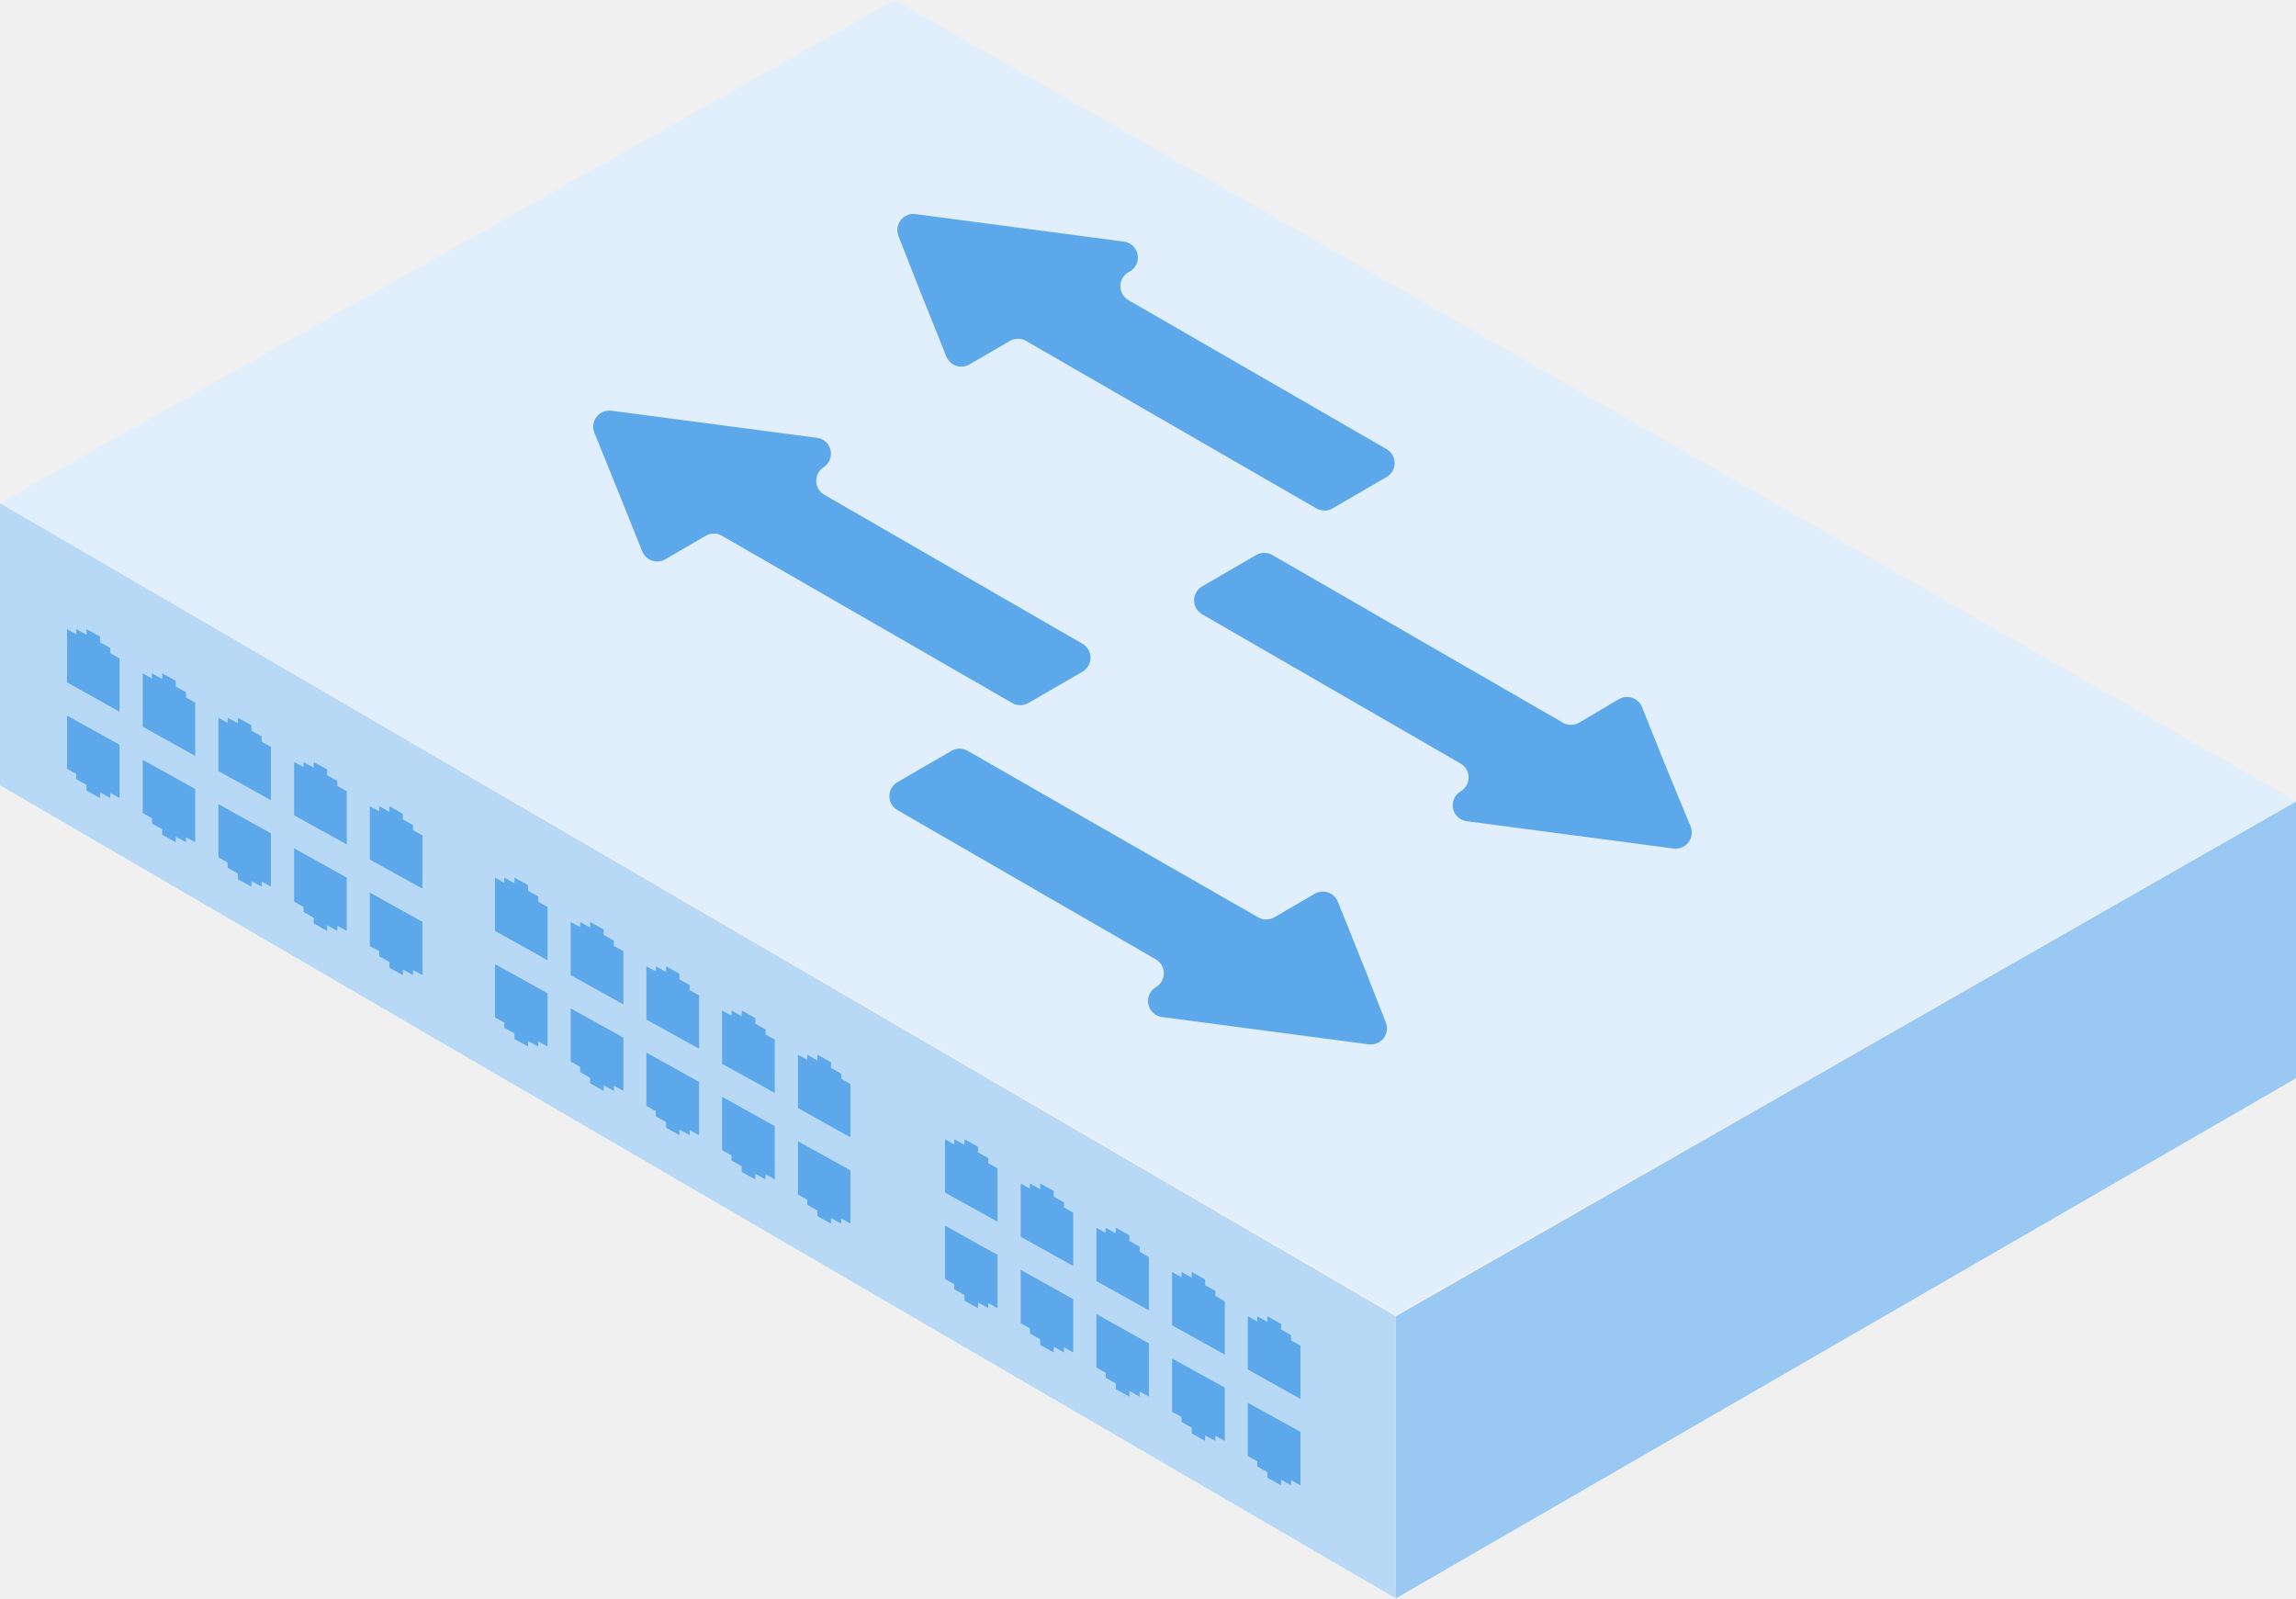
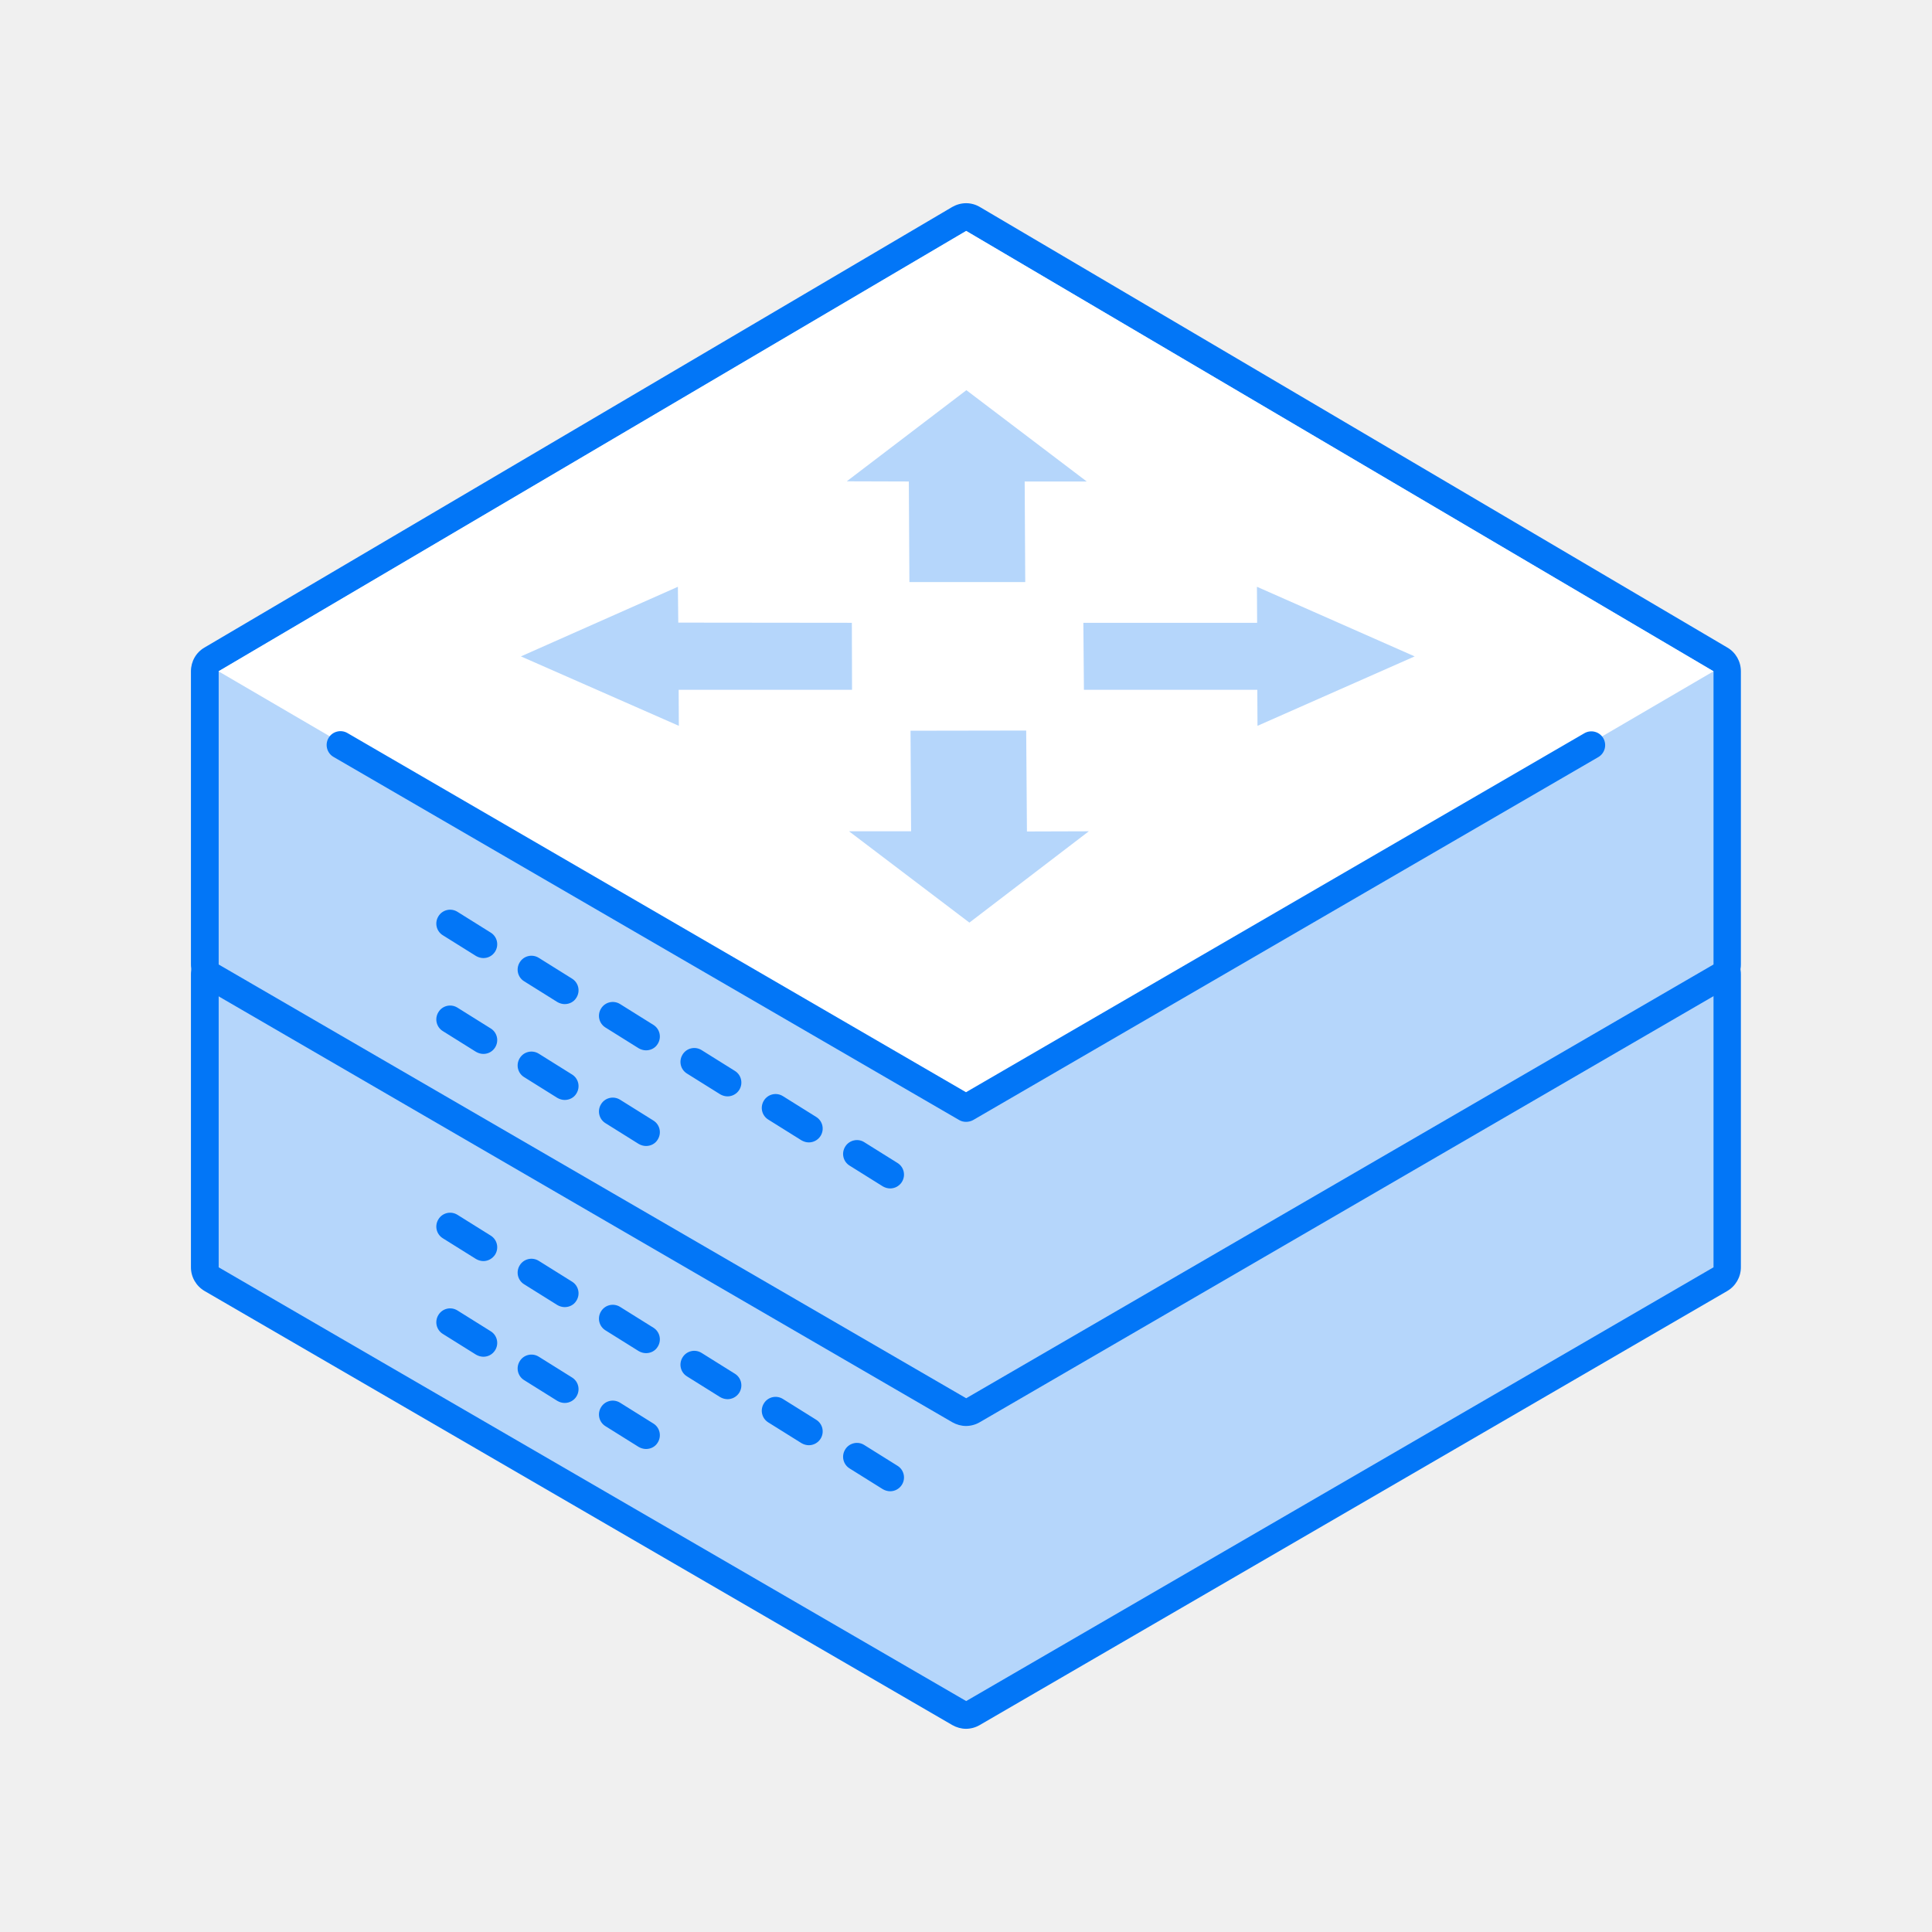
- <svg xmlns="http://www.w3.org/2000/svg" t="1673595706688" class="icon" viewBox="0 0 1471 1024" version="1.1" p-id="8495" width="287.305" height="200">
-   <path d="M0 322.314l894.268 520.943V1024L0 503.057V322.314z" fill="#B8D9F6" p-id="8496" />
-   <path d="M70.66 418.417v-3.275l-6.55-3.653v-3.653L55.419 403.05v3.653L48.87 403.05v3.401L42.95 403.05v34.133l33.63 18.767v-34.133l-5.92-3.401zM42.95 492.603l5.92 3.275v3.275l6.55 3.653v3.653l8.691 4.786v-3.653l6.55 3.653v-3.275l5.92 3.275v-34.133L42.95 458.47v34.133zM119.152 446.882v-3.401l-6.55-3.653v-3.653l-8.691-4.786v3.653l-6.55-3.653v3.401l-5.92-3.401v34.133l33.63 18.767v-34.133l-5.92-3.275zM91.442 520.943l5.92 3.275v3.401l6.55 3.527v3.653l8.691 4.786v-3.527l6.55 3.527v-3.275l5.92 3.275v-34.133l-33.63-18.641v34.133zM167.644 475.222v-3.401l-6.55-3.653v-3.527l-8.691-4.786v3.527l-6.55-3.527v3.275l-5.92-3.275v34.133l33.63 18.641v-34.133l-5.92-3.275zM139.934 549.282l5.92 3.275v3.401l6.55 3.653v3.653l8.691 4.786v-3.653l6.55 3.653v-3.401l5.92 3.401v-34.133l-33.63-18.767v34.133zM216.136 503.561v-3.275l-6.55-3.653v-3.653l-8.565-4.786v3.653l-6.55-3.653v3.275l-6.046-3.275v34.133l33.755 18.641v-34.133l-6.046-3.275zM188.426 577.622l6.046 3.401v3.275l6.55 3.653v3.653l8.565 4.786v-3.653l6.55 3.653v-3.275l6.046 3.275v-34.133l-33.755-18.767v34.133zM264.628 531.901v-3.275l-6.55-3.653v-3.653l-8.565-4.786v3.653l-6.55-3.653v3.275l-6.046-3.275v34.133l33.755 18.641v-34.133l-6.046-3.275zM236.918 606.087l6.046 3.275v3.275l6.55 3.653v3.653l8.565 4.786v-3.653l6.55 3.653v-3.275l6.046 3.275v-34.133l-33.755-18.767v34.259zM344.86 577.748v-3.401l-6.55-3.653v-3.653l-8.691-4.786v3.653l-6.55-3.653v3.401l-5.92-3.401v34.133l33.63 18.767v-34.133l-5.92-3.275zM317.15 651.808l5.92 3.275v3.401l6.55 3.527v3.653l8.691 4.786v-3.527l6.55 3.527v-3.275l5.92 3.275v-34.133l-33.63-18.641v34.133zM393.352 606.087v-3.401l-6.55-3.653v-3.527l-8.691-4.786v3.527l-6.424-3.527v3.275l-6.046-3.275v34.007l33.755 18.767v-34.133l-6.046-3.275zM365.642 680.148l6.046 3.275v3.401l6.424 3.653v3.527l8.691 4.912v-3.653l6.55 3.653v-3.401l6.046 3.401v-34.133l-33.755-18.767V680.148zM441.844 634.427v-3.401l-6.55-3.527v-3.653l-8.565-4.786v3.653l-6.55-3.653v3.275l-6.046-3.275v34.133l33.755 18.641v-34.133l-6.046-3.275zM414.134 708.487l6.046 3.401v3.275l6.55 3.653v3.653l8.565 4.786v-3.653l6.55 3.653v-3.275l6.046 3.275v-34.133l-33.755-18.767v34.133zM490.462 662.766v-3.275l-6.55-3.653v-3.653l-8.691-4.786v3.653l-6.55-3.653v3.275l-6.046-3.275v34.133l33.755 18.641v-34.133l-5.92-3.275zM462.626 736.827l6.046 3.401v3.275l6.55 3.653v3.653l8.691 4.786v-3.653l6.55 3.653v-3.275l5.92 3.275v-34.133l-33.755-18.767v34.133zM538.954 691.106v-3.275l-6.55-3.653v-3.653l-8.691-4.786v3.653l-6.55-3.653v3.275l-5.92-3.275v34.133l33.63 18.767v-34.133l-5.92-3.401zM511.244 765.292l5.92 3.275v3.275l6.55 3.653v3.653l8.691 4.786v-3.653l6.55 3.653v-3.275l5.92 3.275v-34.133l-33.63-18.641v34.133zM633.167 745.265v-3.275l-6.55-3.653v-3.653l-8.691-4.786v3.527l-6.55-3.527v3.275l-5.92-3.275v34.133l33.63 18.641v-34.133l-5.92-3.275zM605.457 819.326l5.92 3.401v3.275l6.55 3.653v3.653l8.691 4.786v-3.653l6.55 3.653v-3.275l5.92 3.275v-34.133l-33.63-18.767v34.133zM681.659 773.605v-3.275l-6.55-3.653v-3.653l-8.691-4.786v3.653l-6.55-3.653v3.275l-5.92-3.275v34.133l33.63 18.641v-34.133l-5.92-3.275zM653.949 847.665l5.92 3.401v3.275l6.55 3.653v3.653l8.691 4.786v-3.653l6.55 3.653v-3.275l5.92 3.275v-34.133l-33.63-18.767v34.133zM730.151 801.944v-3.275l-6.55-3.653v-3.653l-8.691-4.786v3.653l-6.55-3.653v3.275l-5.92-3.275v34.133l33.63 18.767v-34.133l-5.92-3.401zM702.441 876.131l5.92 3.275v3.275l6.55 3.653v3.653l8.691 4.786v-3.653l6.55 3.653v-3.275l5.92 3.275v-34.133l-33.63-18.767v34.259zM778.643 830.284v-3.275l-6.55-3.653v-3.653l-8.565-4.786v3.653l-6.55-3.653v3.401l-6.046-3.401v34.133l33.755 18.767v-34.133l-6.046-3.401zM750.933 904.47l6.046 3.275v3.275l6.55 3.653v3.653l8.565 4.786v-3.527l6.55 3.527v-3.275l6.046 3.275v-34.133l-33.755-18.641v34.133zM827.135 858.749v-3.401l-6.424-3.653v-3.527l-8.691-4.912v3.653l-6.55-3.653v3.401l-6.046-3.401v34.133l33.755 18.767v-34.133l-6.046-3.275zM799.425 932.81l6.046 3.275v3.401l6.55 3.653v3.527l8.691 4.912v-3.653l6.424 3.653v-3.401l6.046 3.401v-34.259l-33.755-18.641v34.133z" fill="#5CA8EA" p-id="8497" />
-   <path d="M1471.134 513.385L894.268 843.257V1024l576.866-333.272z" fill="#99C9F2" p-id="8498" />
-   <path d="M1471.134 513.385L573.213 0 0 322.314l894.268 519.683z" fill="#E0EFFB" p-id="8499" />
-   <path d="M1037.225 447.89a10.328 10.328 0 0 1 14.737 5.038l16.5 41.061L1083.198 529.633a10.328 10.328 0 0 1-10.958 13.981l-72.549-9.572-60.08-7.935a10.328 10.328 0 0 1-3.779-19.145 10.328 10.328 0 0 0 0-17.759l-165.754-95.724a10.328 10.328 0 0 1 0-17.759l34.763-20.153a10.328 10.328 0 0 1 10.328 0l186.159 107.438a10.328 10.328 0 0 0 10.328 0zM842.375 572.584a10.328 10.328 0 0 1 14.737 5.038l16.5 41.061L887.845 654.957a10.328 10.328 0 0 1-10.958 14.107l-72.423-9.572-60.08-7.935a10.328 10.328 0 0 1-3.779-19.145 10.328 10.328 0 0 0 0-17.759l-165.754-95.724a10.328 10.328 0 0 1 0-17.759l34.763-20.153a10.328 10.328 0 0 1 10.328 0L806.101 587.698a10.328 10.328 0 0 0 10.328 0zM527.996 299.139a10.328 10.328 0 0 0 0 17.759l165.629 95.599a10.328 10.328 0 0 1 0 17.759l-34.763 20.153a10.328 10.328 0 0 1-10.328 0l-186.033-107.186a10.328 10.328 0 0 0-10.328 0l-25.946 15.114a10.328 10.328 0 0 1-14.737-5.038l-16.5-41.061L380.757 277.097a10.328 10.328 0 0 1 10.958-13.981l72.549 9.572 60.08 7.935a10.328 10.328 0 0 1 3.653 18.515zM722.846 174.445a10.328 10.328 0 0 0 0 17.759l165.629 95.599a10.328 10.328 0 0 1 0 17.759l-34.763 20.153a10.328 10.328 0 0 1-10.328 0l-186.033-107.312a10.328 10.328 0 0 0-10.328 0l-25.946 15.114a10.328 10.328 0 0 1-14.737-5.038l-16.5-41.061L575.606 151.144a10.328 10.328 0 0 1 10.958-13.981l72.549 9.572 60.08 7.935a10.328 10.328 0 0 1 3.653 19.775z" fill="#5CA8EA" p-id="8500" />
+ <svg xmlns="http://www.w3.org/2000/svg" t="1692944629295" class="icon" viewBox="0 0 1024 1024" version="1.1" p-id="1616" width="200" height="200">
+   <path d="M512.1 909c-1.3 0-2.5-0.3-3.7-1L112.2 678c-2.3-1.3-3.6-3.7-3.6-6.3V516.3c0-2.6 1.4-5 3.6-6.3l396.2-233.4c1.1-0.7 2.4-1 3.7-1 1.3 0 2.6 0.3 3.7 1L911.9 510c2.2 1.3 3.6 3.7 3.6 6.3v155.4c0 2.6-1.4 5-3.6 6.3L515.7 908c-1.1 0.6-2.4 1-3.6 1z" fill="#B5D6FB" p-id="1617" />
+   <path d="M512.1 282.9l396.1 233.4v155.4l-64.6 37.5-331.5 192.4-331.6-192.4-64.6-37.5V516.3l396.2-233.4m0-14.6c-2.6 0-5.1 0.7-7.4 2L108.4 503.7c-4.5 2.6-7.2 7.4-7.2 12.6v155.4c0 5.2 2.8 10 7.3 12.6l64.6 37.5 331.6 192.5c2.3 1.3 4.8 2 7.3 2s5.1-0.7 7.3-2l331.5-192.5 64.6-37.5c4.5-2.6 7.3-7.4 7.3-12.6V516.3c0-5.2-2.7-10-7.2-12.6l-396-233.4c-2.3-1.4-4.9-2-7.4-2z" fill="#0276F7" p-id="1618" />
+   <path d="M115.8 516.3L512 747.9l396.2-231.6-396.1-233.4z" fill="#FFFFFF" p-id="1619" />
+   <path d="M512 755.2c-1.3 0-2.5-0.3-3.7-1L176.8 561.7c-3.5-2-4.7-6.5-2.7-10s6.5-4.7 10-2.7L512 739.4l327.8-190.3c3.5-2 8-0.8 10 2.7s0.8 8-2.7 10L515.7 754.2c-1.1 0.6-2.4 1-3.7 1zM256.2 668.4c-1.3 0-2.7-0.4-3.9-1.1l-17.6-11c-3.4-2.1-4.5-6.6-2.3-10.1 2.1-3.4 6.6-4.5 10.1-2.3l17.6 11c3.4 2.1 4.5 6.6 2.3 10.1-1.4 2.1-3.7 3.4-6.2 3.4zM299.3 692.8c-1.3 0-2.7-0.4-3.9-1.1l-17.6-11c-3.4-2.1-4.5-6.6-2.3-10.1 2.1-3.4 6.6-4.5 10.1-2.3l17.6 11c3.4 2.1 4.5 6.6 2.3 10.1-1.3 2.2-3.7 3.4-6.2 3.4zM342.4 717.2c-1.3 0-2.7-0.4-3.9-1.1l-17.6-11c-3.4-2.1-4.5-6.6-2.3-10.1 2.1-3.4 6.6-4.5 10.1-2.3l17.6 11c3.4 2.1 4.5 6.6 2.3 10.1-1.3 2.2-3.7 3.4-6.2 3.4zM385.6 741.6c-1.3 0-2.7-0.4-3.9-1.1l-17.6-11c-3.4-2.1-4.5-6.6-2.3-10.1 2.1-3.4 6.6-4.5 10.1-2.3l17.6 11c3.4 2.1 4.5 6.6 2.3 10.1-1.4 2.2-3.8 3.4-6.2 3.4zM428.7 766c-1.3 0-2.7-0.4-3.9-1.1l-17.6-11c-3.4-2.1-4.5-6.6-2.3-10.1 2.1-3.4 6.6-4.5 10.1-2.3l17.6 11c3.4 2.1 4.5 6.6 2.3 10.1-1.4 2.2-3.8 3.4-6.2 3.4zM471.8 790.4c-1.3 0-2.7-0.4-3.9-1.1l-17.6-11c-3.4-2.1-4.5-6.6-2.3-10.1 2.1-3.4 6.7-4.5 10.1-2.3l17.6 11c3.4 2.1 4.5 6.6 2.3 10.1-1.4 2.2-3.8 3.4-6.2 3.4zM256.2 719.1c-1.3 0-2.7-0.4-3.9-1.1l-17.6-11c-3.4-2.1-4.5-6.6-2.3-10.1 2.1-3.4 6.6-4.5 10.1-2.3l17.6 11c3.4 2.1 4.5 6.6 2.3 10.1-1.4 2.2-3.7 3.4-6.2 3.4zM299.3 743.6c-1.3 0-2.7-0.4-3.9-1.1l-17.6-11c-3.4-2.1-4.5-6.6-2.3-10.1 2.1-3.4 6.6-4.5 10.1-2.3l17.6 11c3.4 2.1 4.5 6.6 2.3 10.1-1.3 2.1-3.7 3.4-6.2 3.4zM342.4 768c-1.3 0-2.7-0.4-3.9-1.1l-17.6-11c-3.4-2.1-4.5-6.6-2.3-10.1 2.1-3.4 6.6-4.5 10.1-2.3l17.6 11c3.4 2.1 4.5 6.6 2.3 10.1-1.3 2.2-3.7 3.4-6.2 3.4z" fill="#0276F7" p-id="1620" />
+   <path d="M512.1 748.4c-1.3 0-2.5-0.3-3.7-1L112.2 517.5c-2.3-1.3-3.6-3.7-3.6-6.3V355.8c0-2.6 1.4-5 3.6-6.3l396.2-233.4c1.1-0.7 2.4-1 3.7-1 1.3 0 2.6 0.3 3.7 1l396.1 233.4c2.2 1.3 3.6 3.7 3.6 6.3v155.4c0 2.6-1.4 5-3.6 6.3l-396.2 230c-1.1 0.6-2.4 0.9-3.6 0.9z" fill="#B5D6FB" p-id="1621" />
+   <path d="M512.1 122.4l396.1 233.4v155.4l-64.6 37.5-331.5 192.4-331.6-192.4-64.6-37.5V355.8l396.2-233.4m0-14.7c-2.6 0-5.1 0.7-7.4 2L108.4 343.2c-4.5 2.6-7.2 7.4-7.2 12.6v155.4c0 5.2 2.8 10 7.3 12.6l64.6 37.5 331.6 192.5c2.3 1.3 4.8 2 7.3 2s5.1-0.7 7.3-2l331.5-192.5 64.6-37.5c4.5-2.6 7.3-7.4 7.3-12.6V355.8c0-5.2-2.7-10-7.2-12.6l-396-233.4c-2.3-1.4-4.9-2.1-7.4-2.1z" fill="#0276F7" p-id="1622" />
+   <path d="M115.8 355.8L512 587.3l396.2-231.5-396.1-233.4z" fill="#FFFFFF" p-id="1623" />
+   <path d="M512 594.6c-1.3 0-2.5-0.3-3.7-1L176.8 401.2c-3.5-2-4.7-6.5-2.7-10s6.5-4.7 10-2.7L512 578.9l327.8-190.3c3.5-2 8-0.8 10 2.7s0.8 8-2.7 10L515.7 593.7c-1.1 0.6-2.4 0.9-3.7 0.9z" fill="#0276F7" p-id="1624" />
+   <path d="M256.2 507.8c-1.3 0-2.7-0.4-3.9-1.1l-17.6-11c-3.4-2.1-4.5-6.6-2.3-10.1 2.1-3.4 6.6-4.5 10.1-2.3l17.6 11c3.4 2.1 4.5 6.6 2.3 10.1-1.4 2.2-3.7 3.4-6.2 3.4zM299.3 532.2c-1.3 0-2.7-0.4-3.9-1.1l-17.6-11c-3.4-2.1-4.5-6.6-2.3-10.1 2.1-3.4 6.6-4.5 10.1-2.3l17.6 11c3.4 2.1 4.5 6.6 2.3 10.1-1.3 2.2-3.7 3.4-6.2 3.4zM342.4 556.7c-1.3 0-2.7-0.4-3.9-1.1l-17.6-11c-3.4-2.1-4.5-6.6-2.3-10.1 2.1-3.4 6.6-4.5 10.1-2.3l17.6 11c3.4 2.1 4.5 6.6 2.3 10.1-1.3 2.2-3.7 3.4-6.2 3.4zM385.6 581.1c-1.3 0-2.7-0.4-3.9-1.1l-17.6-11c-3.4-2.1-4.5-6.6-2.3-10.1 2.1-3.4 6.6-4.5 10.1-2.3l17.6 11c3.4 2.1 4.5 6.6 2.3 10.1-1.4 2.2-3.8 3.4-6.2 3.4zM428.7 605.5c-1.3 0-2.7-0.4-3.9-1.1l-17.6-11c-3.4-2.1-4.5-6.6-2.3-10.1 2.1-3.4 6.6-4.5 10.1-2.3l17.6 11c3.4 2.1 4.5 6.6 2.3 10.1-1.4 2.2-3.8 3.4-6.2 3.4zM471.8 629.9c-1.3 0-2.7-0.4-3.9-1.1l-17.6-11c-3.4-2.1-4.5-6.6-2.3-10.1 2.1-3.4 6.7-4.5 10.1-2.3l17.6 11c3.4 2.1 4.5 6.6 2.3 10.1-1.4 2.2-3.8 3.4-6.2 3.4zM256.2 558.6c-1.3 0-2.7-0.4-3.9-1.1l-17.6-11c-3.4-2.1-4.5-6.6-2.3-10.1 2.1-3.4 6.6-4.5 10.1-2.3l17.6 11c3.4 2.1 4.5 6.6 2.3 10.1-1.4 2.2-3.7 3.4-6.2 3.4zM299.3 583c-1.3 0-2.7-0.4-3.9-1.1l-17.6-11c-3.4-2.1-4.5-6.6-2.3-10.1 2.1-3.4 6.6-4.5 10.1-2.3l17.6 11c3.4 2.1 4.5 6.6 2.3 10.1-1.3 2.2-3.7 3.4-6.2 3.4zM342.4 607.4c-1.3 0-2.7-0.4-3.9-1.1l-17.6-11c-3.4-2.1-4.5-6.6-2.3-10.1 2.1-3.4 6.6-4.5 10.1-2.3l17.6 11c3.4 2.1 4.5 6.6 2.3 10.1-1.3 2.2-3.7 3.4-6.2 3.4z" fill="#0276F7" p-id="1625" />
+   <path d="M749.8 347.9L666.2 311l0.1 19.1h-92.1l0.3 35.5h91.9l0.1 19.1 83.3-36.8m-298.3-17.8l-92-0.1-0.2-19-83.2 36.9 83.7 36.8-0.1-19.1h91.9l-0.1-35.5m92.4 57.1l-61.3 0.1 0.3 53.3H450l63.8 48.4 63.3-48.4-32.8 0.1-0.4-53.5m-31.7-180.4l-63.4 48.3 32.9 0.1 0.3 53.3h61.4l-0.3-53.3H576l-63.8-48.4" fill="#B5D6FB" p-id="1626" />
</svg>
